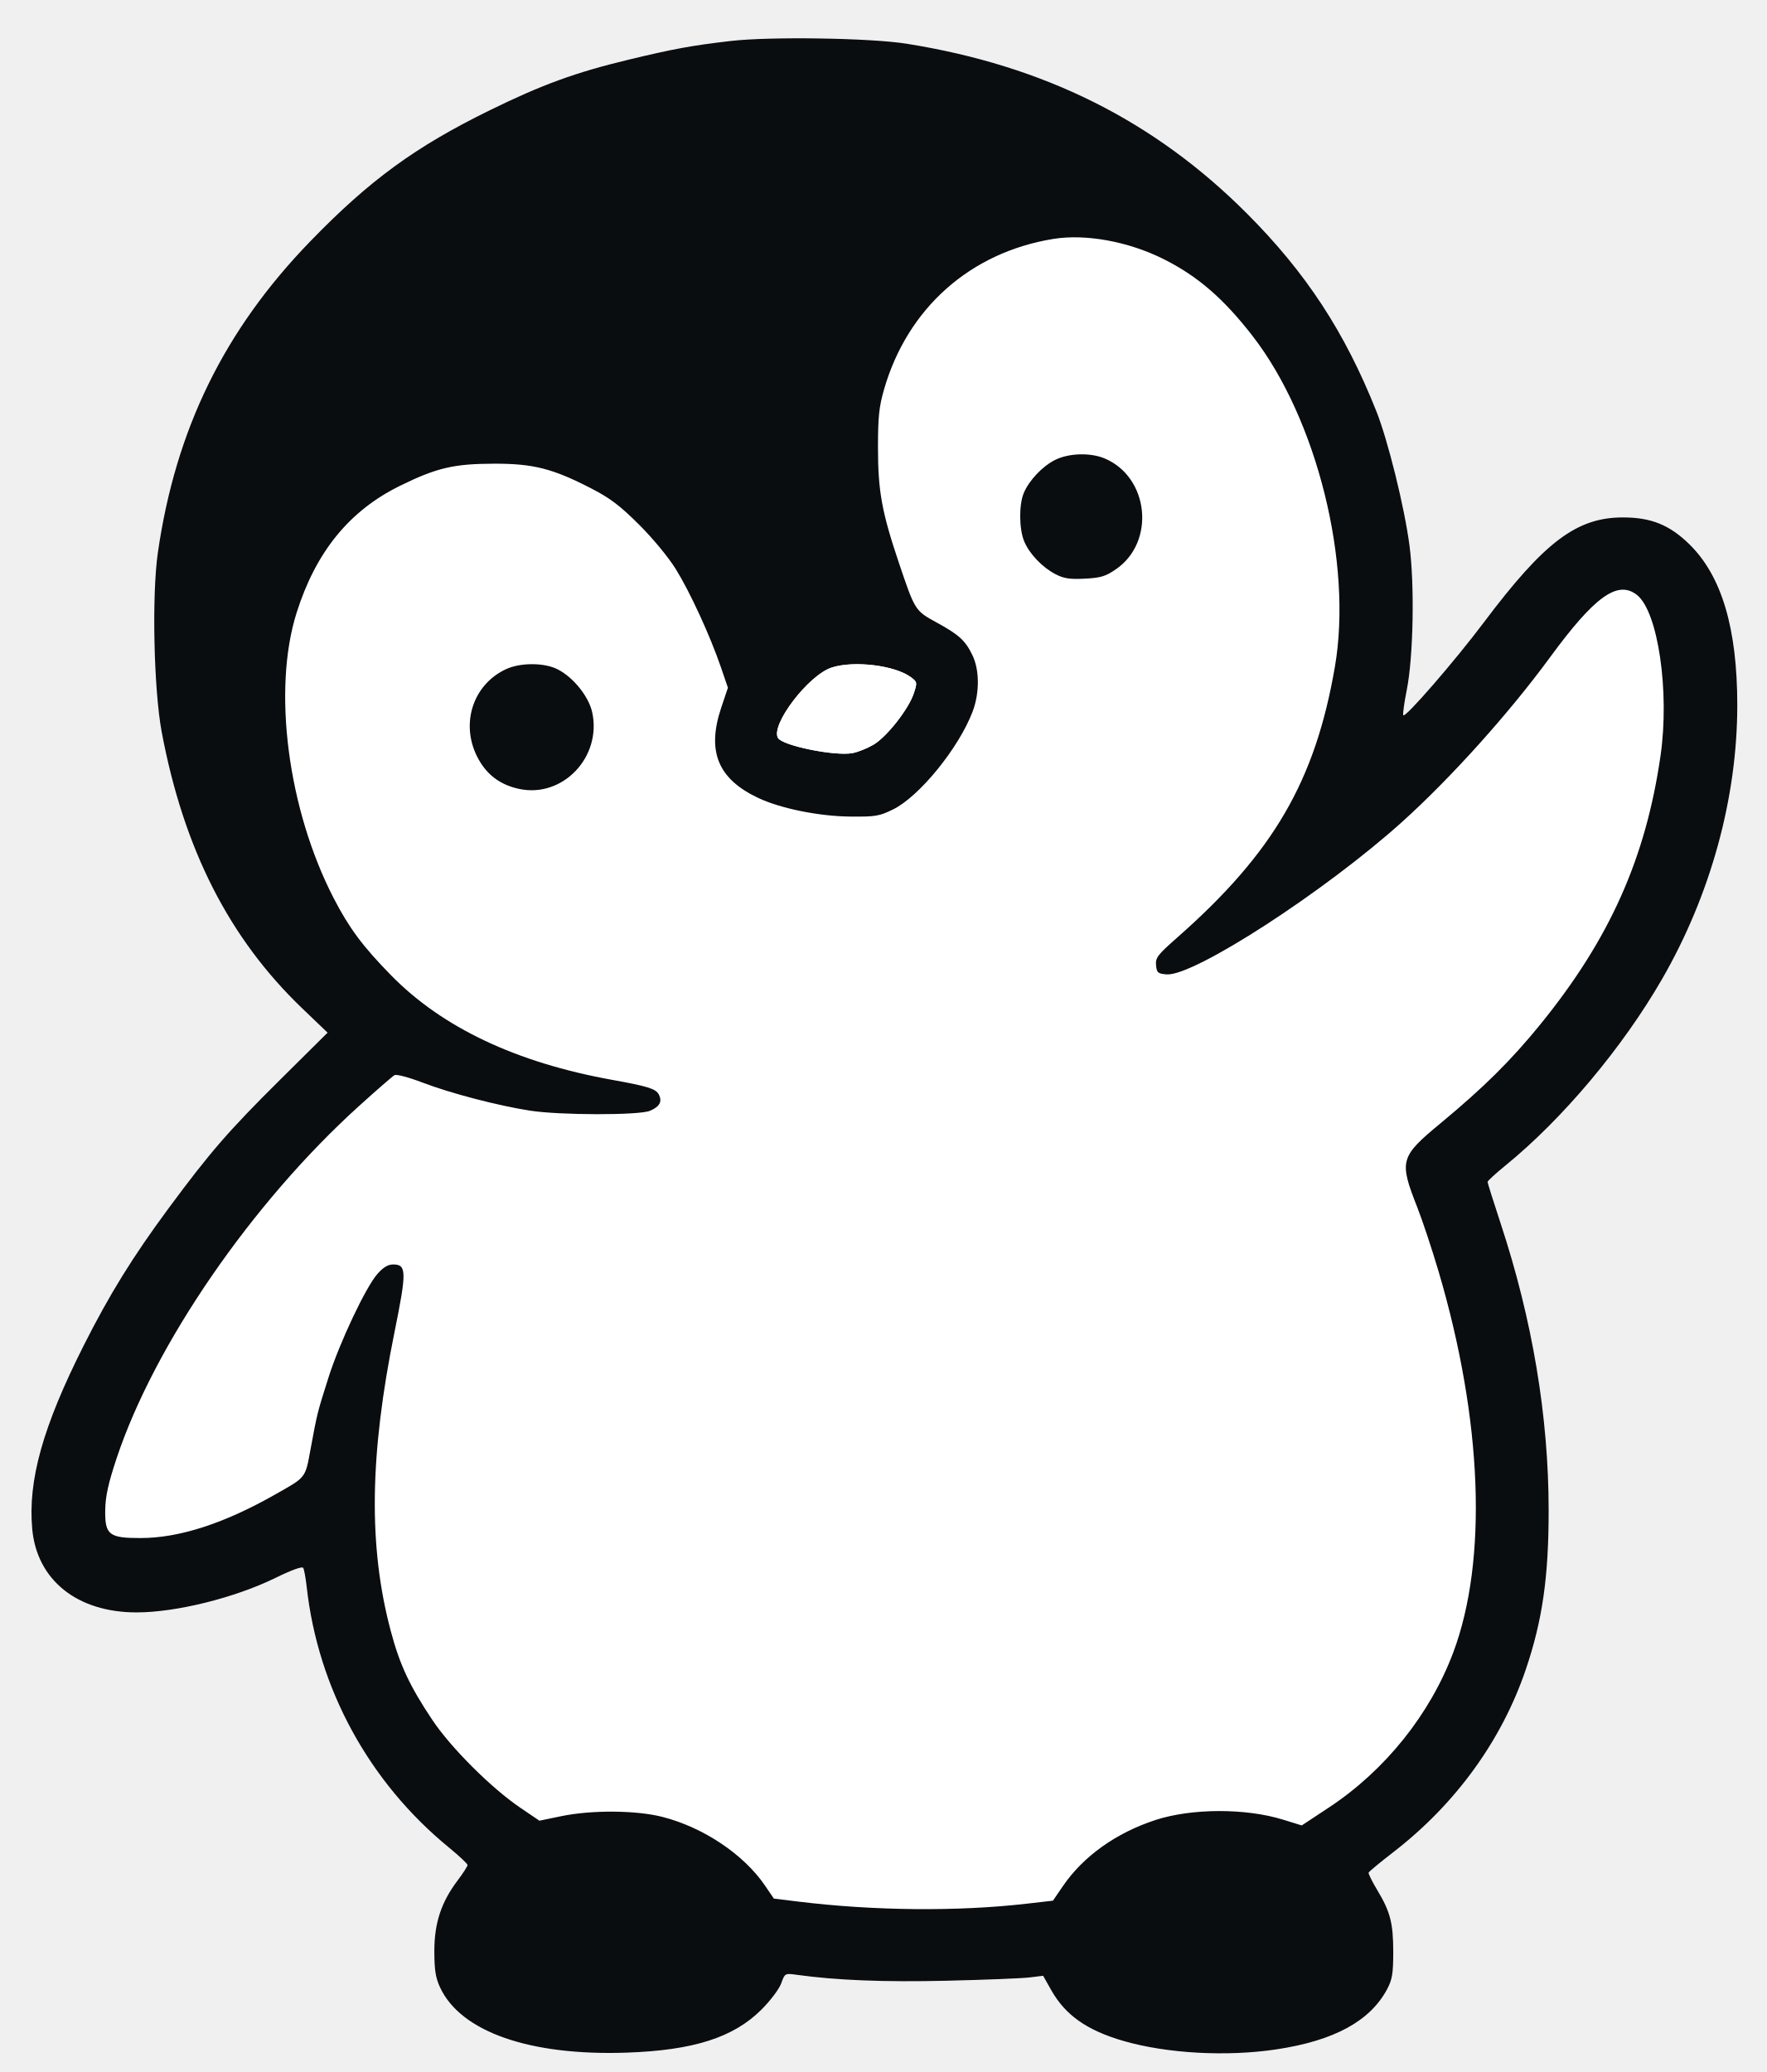
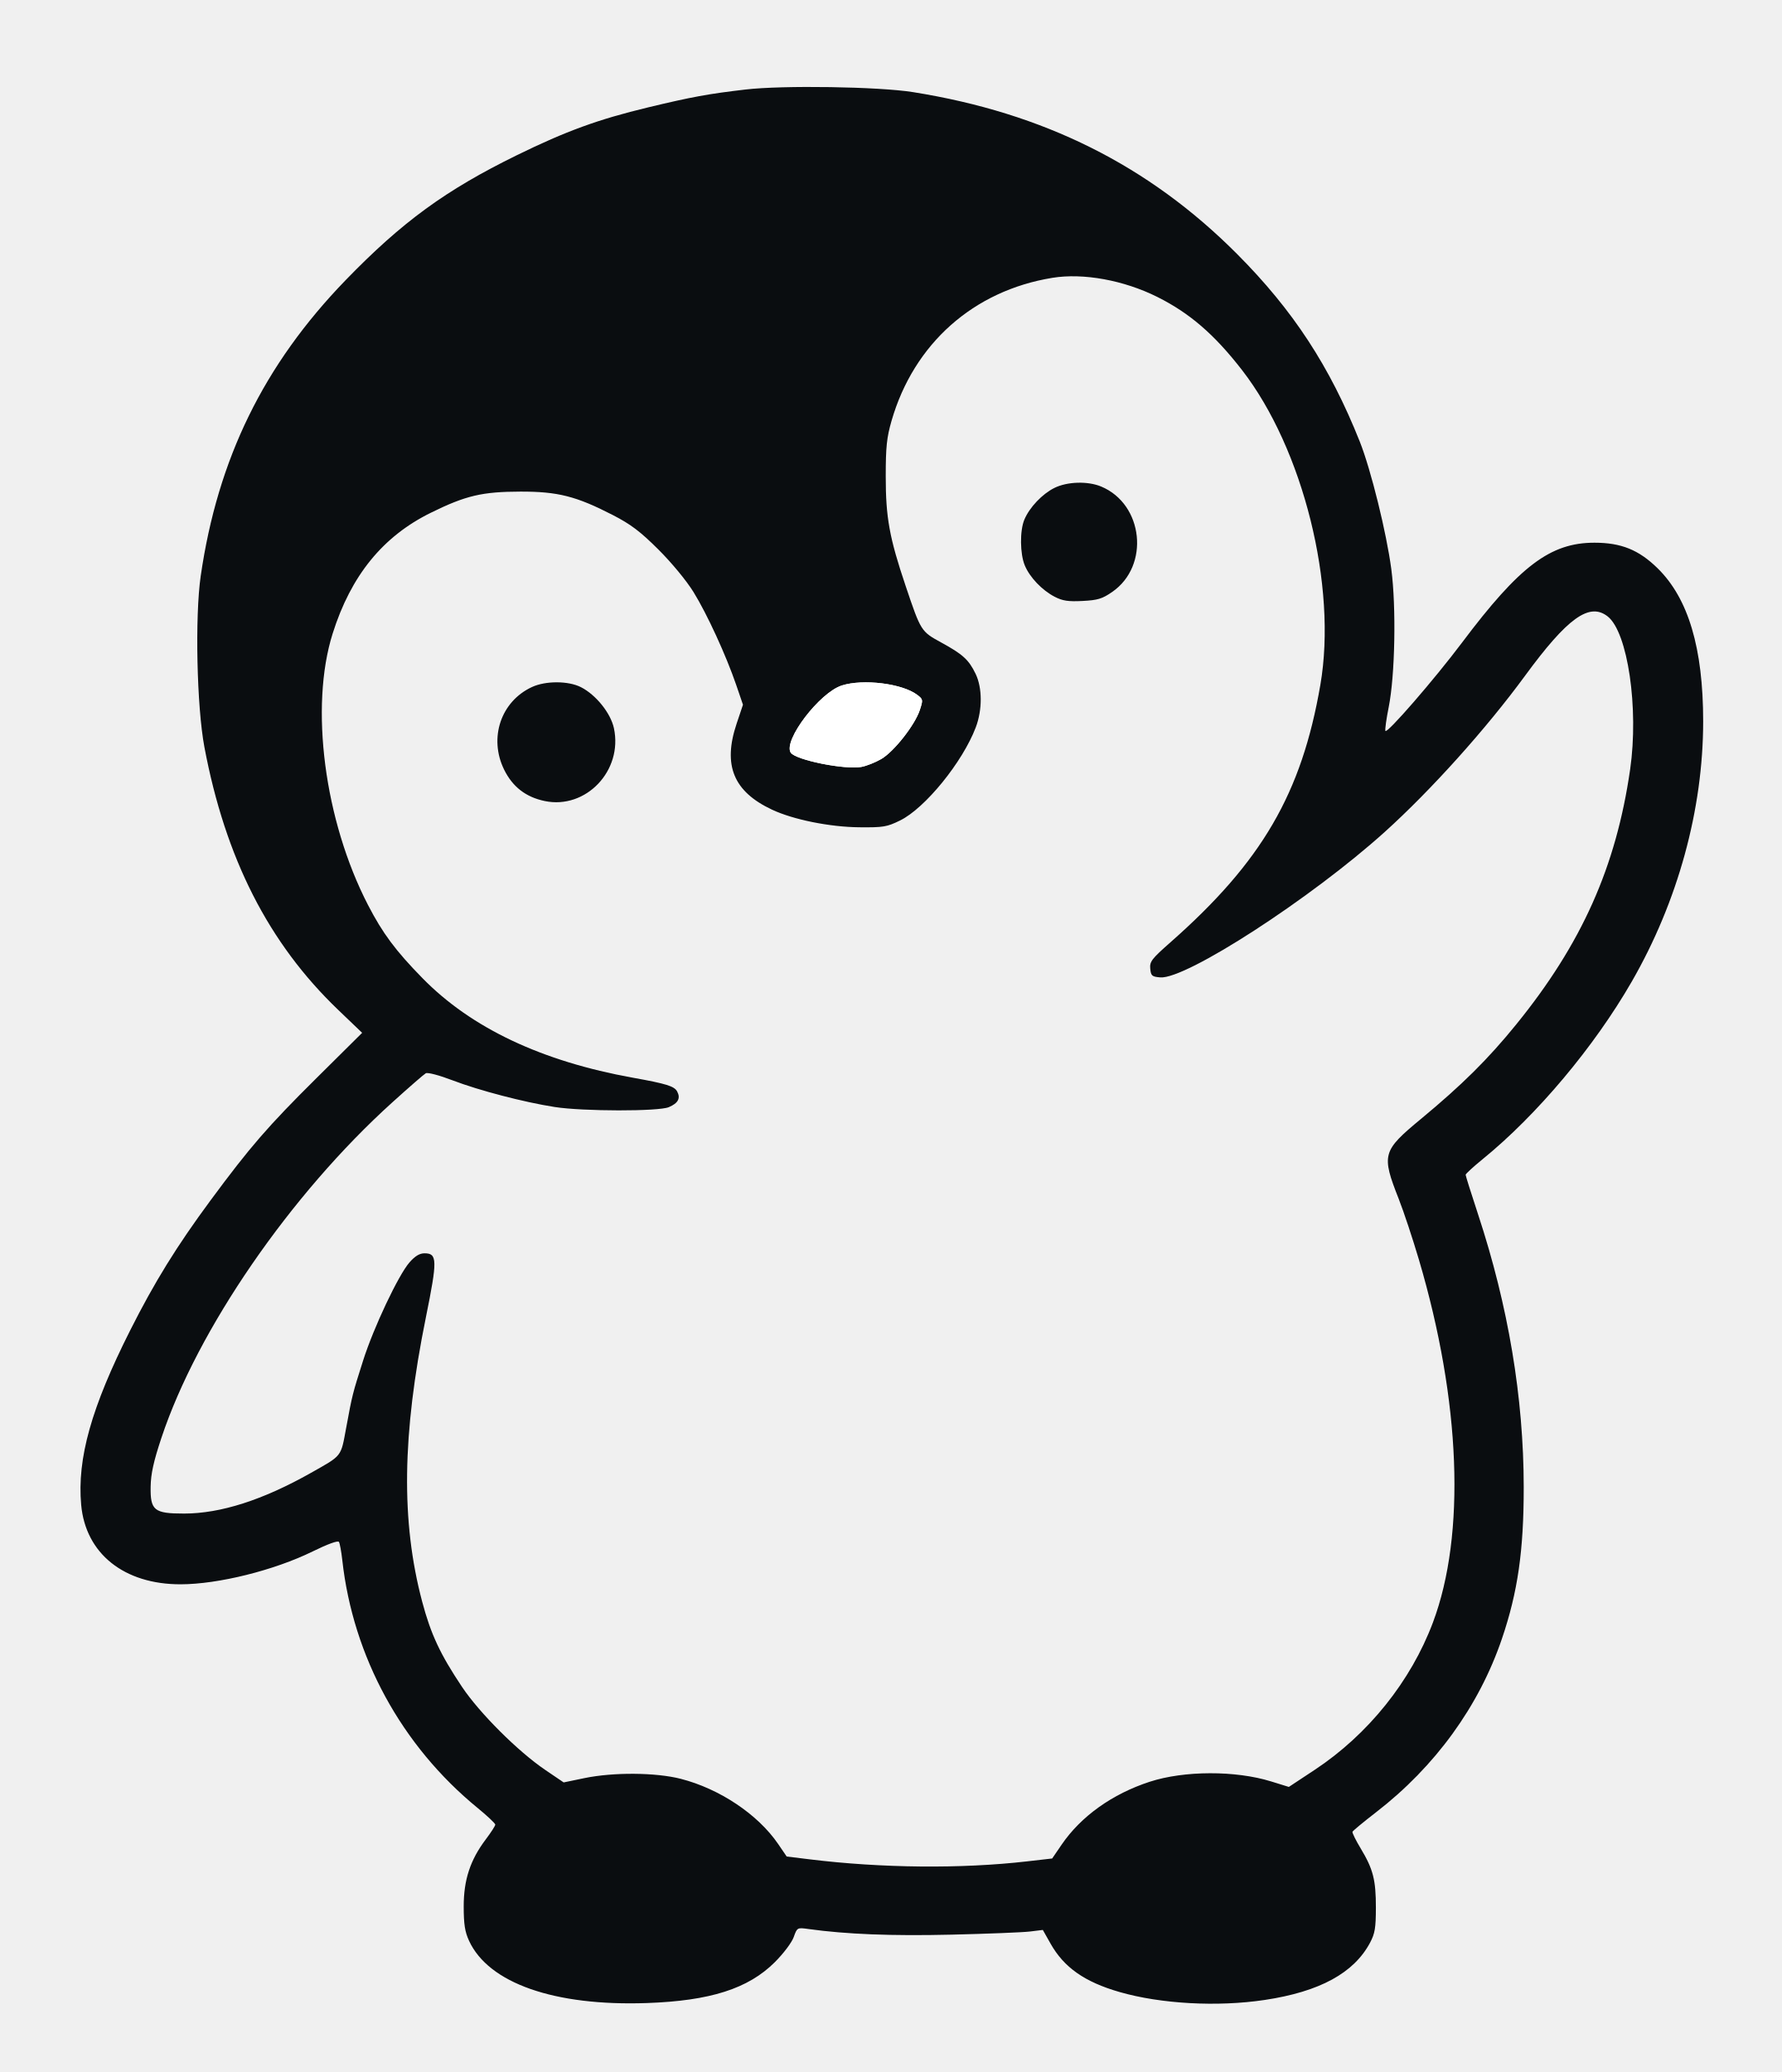
- <svg xmlns="http://www.w3.org/2000/svg" viewBox="180 120 665 780" fill="none">
-   <path d="M 455 135.432 C 440.271 137.153, 433.702 138.358, 416.500 142.493 C 396.721 147.247, 384.030 151.872, 364.500 161.442 C 336.368 175.228, 319.102 187.828, 296.800 210.846 C 264.410 244.277, 246.139 281.585, 239.425 328 C 237.103 344.054, 237.873 379.642, 240.888 395.650 C 249.180 439.672, 266.260 473.238, 293.793 499.623 L 303.313 508.745 285.288 526.623 C 265.980 545.772, 259.029 553.791, 243.356 575 C 229.949 593.141, 221.176 607.331, 211.515 626.500 C 196.147 656.991, 190.472 677.199, 192.125 695.546 C 193.863 714.838, 209.096 727.016, 231.460 726.992 C 246.363 726.976, 268.491 721.470, 283.732 713.985 C 289.704 711.053, 293.746 709.588, 294.134 710.217 C 294.483 710.782, 295.075 714.002, 295.449 717.372 C 299.695 755.651, 318.940 790.907, 349.026 815.521 C 352.862 818.659, 356 821.617, 356 822.093 C 356 822.570, 354.312 825.192, 352.250 827.920 C 346.095 836.062, 343.499 843.952, 343.505 854.500 C 343.509 861.548, 343.969 864.496, 345.628 868.089 C 353.372 884.872, 379.434 893.990, 416 892.711 C 441.042 891.835, 456.081 887.035, 466.596 876.564 C 470.013 873.161, 473.304 868.801, 474.084 866.643 C 475.476 862.794, 475.477 862.794, 479.988 863.421 C 494.908 865.495, 512.856 866.201, 536.500 865.643 C 550.800 865.306, 564.791 864.748, 567.591 864.403 L 572.683 863.776 575.742 869.198 C 581.064 878.626, 589.223 884.355, 603 888.334 C 619.379 893.064, 641.809 894.294, 660.500 891.486 C 682.233 888.221, 695.800 880.837, 702.196 868.791 C 704.103 865.200, 704.477 862.949, 704.487 855 C 704.502 844.007, 703.405 839.715, 698.496 831.563 C 696.543 828.320, 695.070 825.337, 695.222 824.934 C 695.375 824.532, 699.550 821.075, 704.500 817.253 C 727.949 799.146, 745.304 775.222, 754.377 748.500 C 760.653 730.016, 763.005 713.641, 762.990 688.526 C 762.970 653.206, 756.889 616.872, 744.922 580.568 C 742.215 572.355, 740 565.318, 740 564.930 C 740 564.543, 743.037 561.754, 746.750 558.733 C 768.250 541.238, 790.866 514.306, 805.727 488.500 C 823.999 456.773, 834 420.330, 834 385.480 C 834 356.482, 828.136 336.796, 815.945 324.867 C 808.517 317.599, 801.565 314.788, 791 314.780 C 773.545 314.768, 761.395 323.933, 738.557 354.339 C 727.614 368.908, 708.723 390.669, 708.250 389.251 C 708.052 388.657, 708.641 384.420, 709.559 379.836 C 712.067 367.311, 712.575 340.325, 710.588 325.223 C 708.695 310.843, 702.499 285.784, 698.110 274.759 C 686.254 244.981, 671.699 222.735, 649.500 200.468 C 614.577 165.437, 573.043 144.698, 521.297 136.456 C 507.647 134.281, 469.845 133.698, 455 135.432 Z" fill="#FFFFFF" />
+ <svg xmlns="http://www.w3.org/2000/svg" viewBox="160 100 705 820" fill="none">
  <path d="M 455 135.432 C 440.271 137.153, 433.702 138.358, 416.500 142.493 C 396.721 147.247, 384.030 151.872, 364.500 161.442 C 336.368 175.228, 319.102 187.828, 296.800 210.846 C 264.410 244.277, 246.139 281.585, 239.425 328 C 237.103 344.054, 237.873 379.642, 240.888 395.650 C 249.180 439.672, 266.260 473.238, 293.793 499.623 L 303.313 508.745 285.288 526.623 C 265.980 545.772, 259.029 553.791, 243.356 575 C 229.949 593.141, 221.176 607.331, 211.515 626.500 C 196.147 656.991, 190.472 677.199, 192.125 695.546 C 193.863 714.838, 209.096 727.016, 231.460 726.992 C 246.363 726.976, 268.491 721.470, 283.732 713.985 C 289.704 711.053, 293.746 709.588, 294.134 710.217 C 294.483 710.782, 295.075 714.002, 295.449 717.372 C 299.695 755.651, 318.940 790.907, 349.026 815.521 C 352.862 818.659, 356 821.617, 356 822.093 C 356 822.570, 354.312 825.192, 352.250 827.920 C 346.095 836.062, 343.499 843.952, 343.505 854.500 C 343.509 861.548, 343.969 864.496, 345.628 868.089 C 353.372 884.872, 379.434 893.990, 416 892.711 C 441.042 891.835, 456.081 887.035, 466.596 876.564 C 470.013 873.161, 473.304 868.801, 474.084 866.643 C 475.476 862.794, 475.477 862.794, 479.988 863.421 C 494.908 865.495, 512.856 866.201, 536.500 865.643 C 550.800 865.306, 564.791 864.748, 567.591 864.403 L 572.683 863.776 575.742 869.198 C 581.064 878.626, 589.223 884.355, 603 888.334 C 619.379 893.064, 641.809 894.294, 660.500 891.486 C 682.233 888.221, 695.800 880.837, 702.196 868.791 C 704.103 865.200, 704.477 862.949, 704.487 855 C 704.502 844.007, 703.405 839.715, 698.496 831.563 C 696.543 828.320, 695.070 825.337, 695.222 824.934 C 695.375 824.532, 699.550 821.075, 704.500 817.253 C 727.949 799.146, 745.304 775.222, 754.377 748.500 C 760.653 730.016, 763.005 713.641, 762.990 688.526 C 762.970 653.206, 756.889 616.872, 744.922 580.568 C 742.215 572.355, 740 565.318, 740 564.930 C 740 564.543, 743.037 561.754, 746.750 558.733 C 768.250 541.238, 790.866 514.306, 805.727 488.500 C 823.999 456.773, 834 420.330, 834 385.480 C 834 356.482, 828.136 336.796, 815.945 324.867 C 808.517 317.599, 801.565 314.788, 791 314.780 C 773.545 314.768, 761.395 323.933, 738.557 354.339 C 727.614 368.908, 708.723 390.669, 708.250 389.251 C 708.052 388.657, 708.641 384.420, 709.559 379.836 C 712.067 367.311, 712.575 340.325, 710.588 325.223 C 708.695 310.843, 702.499 285.784, 698.110 274.759 C 686.254 244.981, 671.699 222.735, 649.500 200.468 C 614.577 165.437, 573.043 144.698, 521.297 136.456 C 507.647 134.281, 469.845 133.698, 455 135.432 M 576.500 209.947 C 545.245 215.021, 521.613 236.029, 512.806 266.568 C 510.911 273.140, 510.519 276.901, 510.515 288.500 C 510.510 304.791, 511.963 312.809, 518.360 331.793 C 524.443 349.845, 524.474 349.894, 532.486 354.274 C 541.021 358.939, 543.380 361.088, 546.072 366.649 C 548.767 372.215, 548.793 380.890, 546.137 387.881 C 540.923 401.604, 526.096 419.841, 516.203 424.699 C 510.994 427.257, 509.590 427.491, 500 427.396 C 488.307 427.281, 473.916 424.370, 465.500 420.417 C 450.252 413.255, 445.978 402.855, 451.510 386.374 L 454.021 378.896 451.390 371.198 C 447.375 359.446, 439.804 342.964, 434.440 334.295 C 431.651 329.788, 425.795 322.695, 420.558 317.480 C 413.368 310.320, 409.644 307.504, 402.500 303.824 C 388.052 296.382, 380.735 294.524, 366 294.554 C 350.812 294.585, 344.315 296.116, 330.500 302.921 C 311.474 312.292, 298.874 327.796, 291.639 350.737 C 282.499 379.716, 288.356 424.702, 305.621 458.130 C 311.429 469.376, 316.560 476.268, 327.223 487.148 C 346.534 506.854, 374.381 520.019, 410.500 526.518 C 423.794 528.910, 426.857 529.864, 427.979 531.962 C 429.410 534.635, 428.362 536.603, 424.678 538.158 C 420.575 539.890, 390.762 539.850, 379.500 538.098 C 367.428 536.219, 349.620 531.572, 339.162 527.571 C 333.848 525.538, 329.251 524.322, 328.492 524.749 C 327.760 525.162, 321.765 530.378, 315.171 536.341 C 274.868 572.785, 238.127 626.180, 223.889 669 C 220.774 678.370, 219.704 683.212, 219.616 688.337 C 219.456 697.768, 220.988 699.001, 232.861 698.997 C 247.301 698.993, 264.049 693.624, 283 682.923 C 295.546 675.838, 294.829 676.756, 297.008 664.989 C 299.442 651.847, 299.459 651.781, 303.677 638.500 C 307.841 625.389, 317.670 604.584, 322.065 599.579 C 324.259 597.080, 326.049 596, 327.997 596 C 333.081 596, 333.137 598.664, 328.528 621.384 C 319.102 667.855, 318.657 702.166, 327.070 733.860 C 330.487 746.733, 334.205 754.690, 342.815 767.561 C 349.762 777.947, 364.984 793.136, 375.782 800.459 L 383.064 805.397 391.282 803.694 C 402.735 801.320, 419.495 801.441, 429.377 803.968 C 444.766 807.904, 459.953 818.062, 467.934 829.758 L 471.319 834.719 480.416 835.837 C 508.894 839.336, 540.485 839.633, 566.440 836.644 L 576.380 835.500 580.142 830 C 587.817 818.780, 600.186 809.956, 615 805.130 C 628.621 800.694, 648.913 800.640, 663.011 805.003 L 670.041 807.179 680.270 800.424 C 701.408 786.466, 718.351 765.337, 727.079 742.051 C 740.106 707.292, 738.073 654.574, 721.547 598.630 C 719.088 590.309, 715.485 579.452, 713.538 574.505 C 706.619 556.921, 707.011 555.503, 722.311 542.831 C 738.589 529.350, 748.866 519.160, 759.962 505.499 C 785.944 473.510, 799.546 443.072, 805.107 404.473 C 808.585 380.329, 804.165 350.208, 796.226 343.963 C 788.984 338.267, 780.315 344.494, 763.464 367.500 C 748.139 388.423, 726.292 412.743, 708 429.242 C 678.830 455.552, 629.289 487.650, 619.153 486.805 C 615.869 486.531, 615.469 486.184, 615.195 483.367 C 614.922 480.555, 615.740 479.487, 623.195 472.914 C 659.398 441.003, 675.106 414.017, 682.520 371 C 689.248 331.958, 675.725 277.669, 651.487 246.423 C 640.583 232.365, 630.810 223.926, 618.039 217.536 C 604.766 210.896, 588.716 207.963, 576.500 209.947 M 577.271 293.095 C 572.451 295.481, 567.392 300.818, 565.375 305.645 C 563.542 310.032, 563.631 319.179, 565.551 323.782 C 567.522 328.507, 572.394 333.606, 577.409 336.189 C 580.523 337.794, 582.758 338.128, 588.409 337.835 C 594.427 337.523, 596.204 336.981, 600.150 334.254 C 615.087 323.933, 612.532 299.537, 595.782 292.551 C 590.464 290.333, 582.371 290.570, 577.271 293.095 M 370.500 371.900 C 358.230 377.593, 353.355 392.030, 359.478 404.544 C 362.822 411.380, 368.090 415.462, 375.573 417.015 C 391.888 420.402, 406.547 404.974, 402.950 388.201 C 401.668 382.227, 395.863 374.991, 389.918 371.958 C 384.921 369.409, 375.927 369.382, 370.500 371.900 M 493.137 371.279 C 484.338 374.092, 469.918 393.014, 472.899 397.837 C 474.693 400.739, 494.292 404.716, 500.876 403.513 C 502.869 403.149, 506.411 401.741, 508.747 400.385 C 513.764 397.472, 522.029 386.971, 523.997 381.010 C 525.334 376.957, 525.296 376.732, 522.976 374.982 C 517.026 370.494, 501.587 368.578, 493.137 371.279" fill="#0A0D10" fill-rule="evenodd" />
  <path d="M 493.137 371.279 C 484.338 374.092, 469.918 393.014, 472.899 397.837 C 474.693 400.739, 494.292 404.716, 500.876 403.513 C 502.869 403.149, 506.411 401.741, 508.747 400.385 C 513.764 397.472, 522.029 386.971, 523.997 381.010 C 525.334 376.957, 525.296 376.732, 522.976 374.982 C 517.026 370.494, 501.587 368.578, 493.137 371.279 Z" fill="#FFFFFF" />
</svg>
